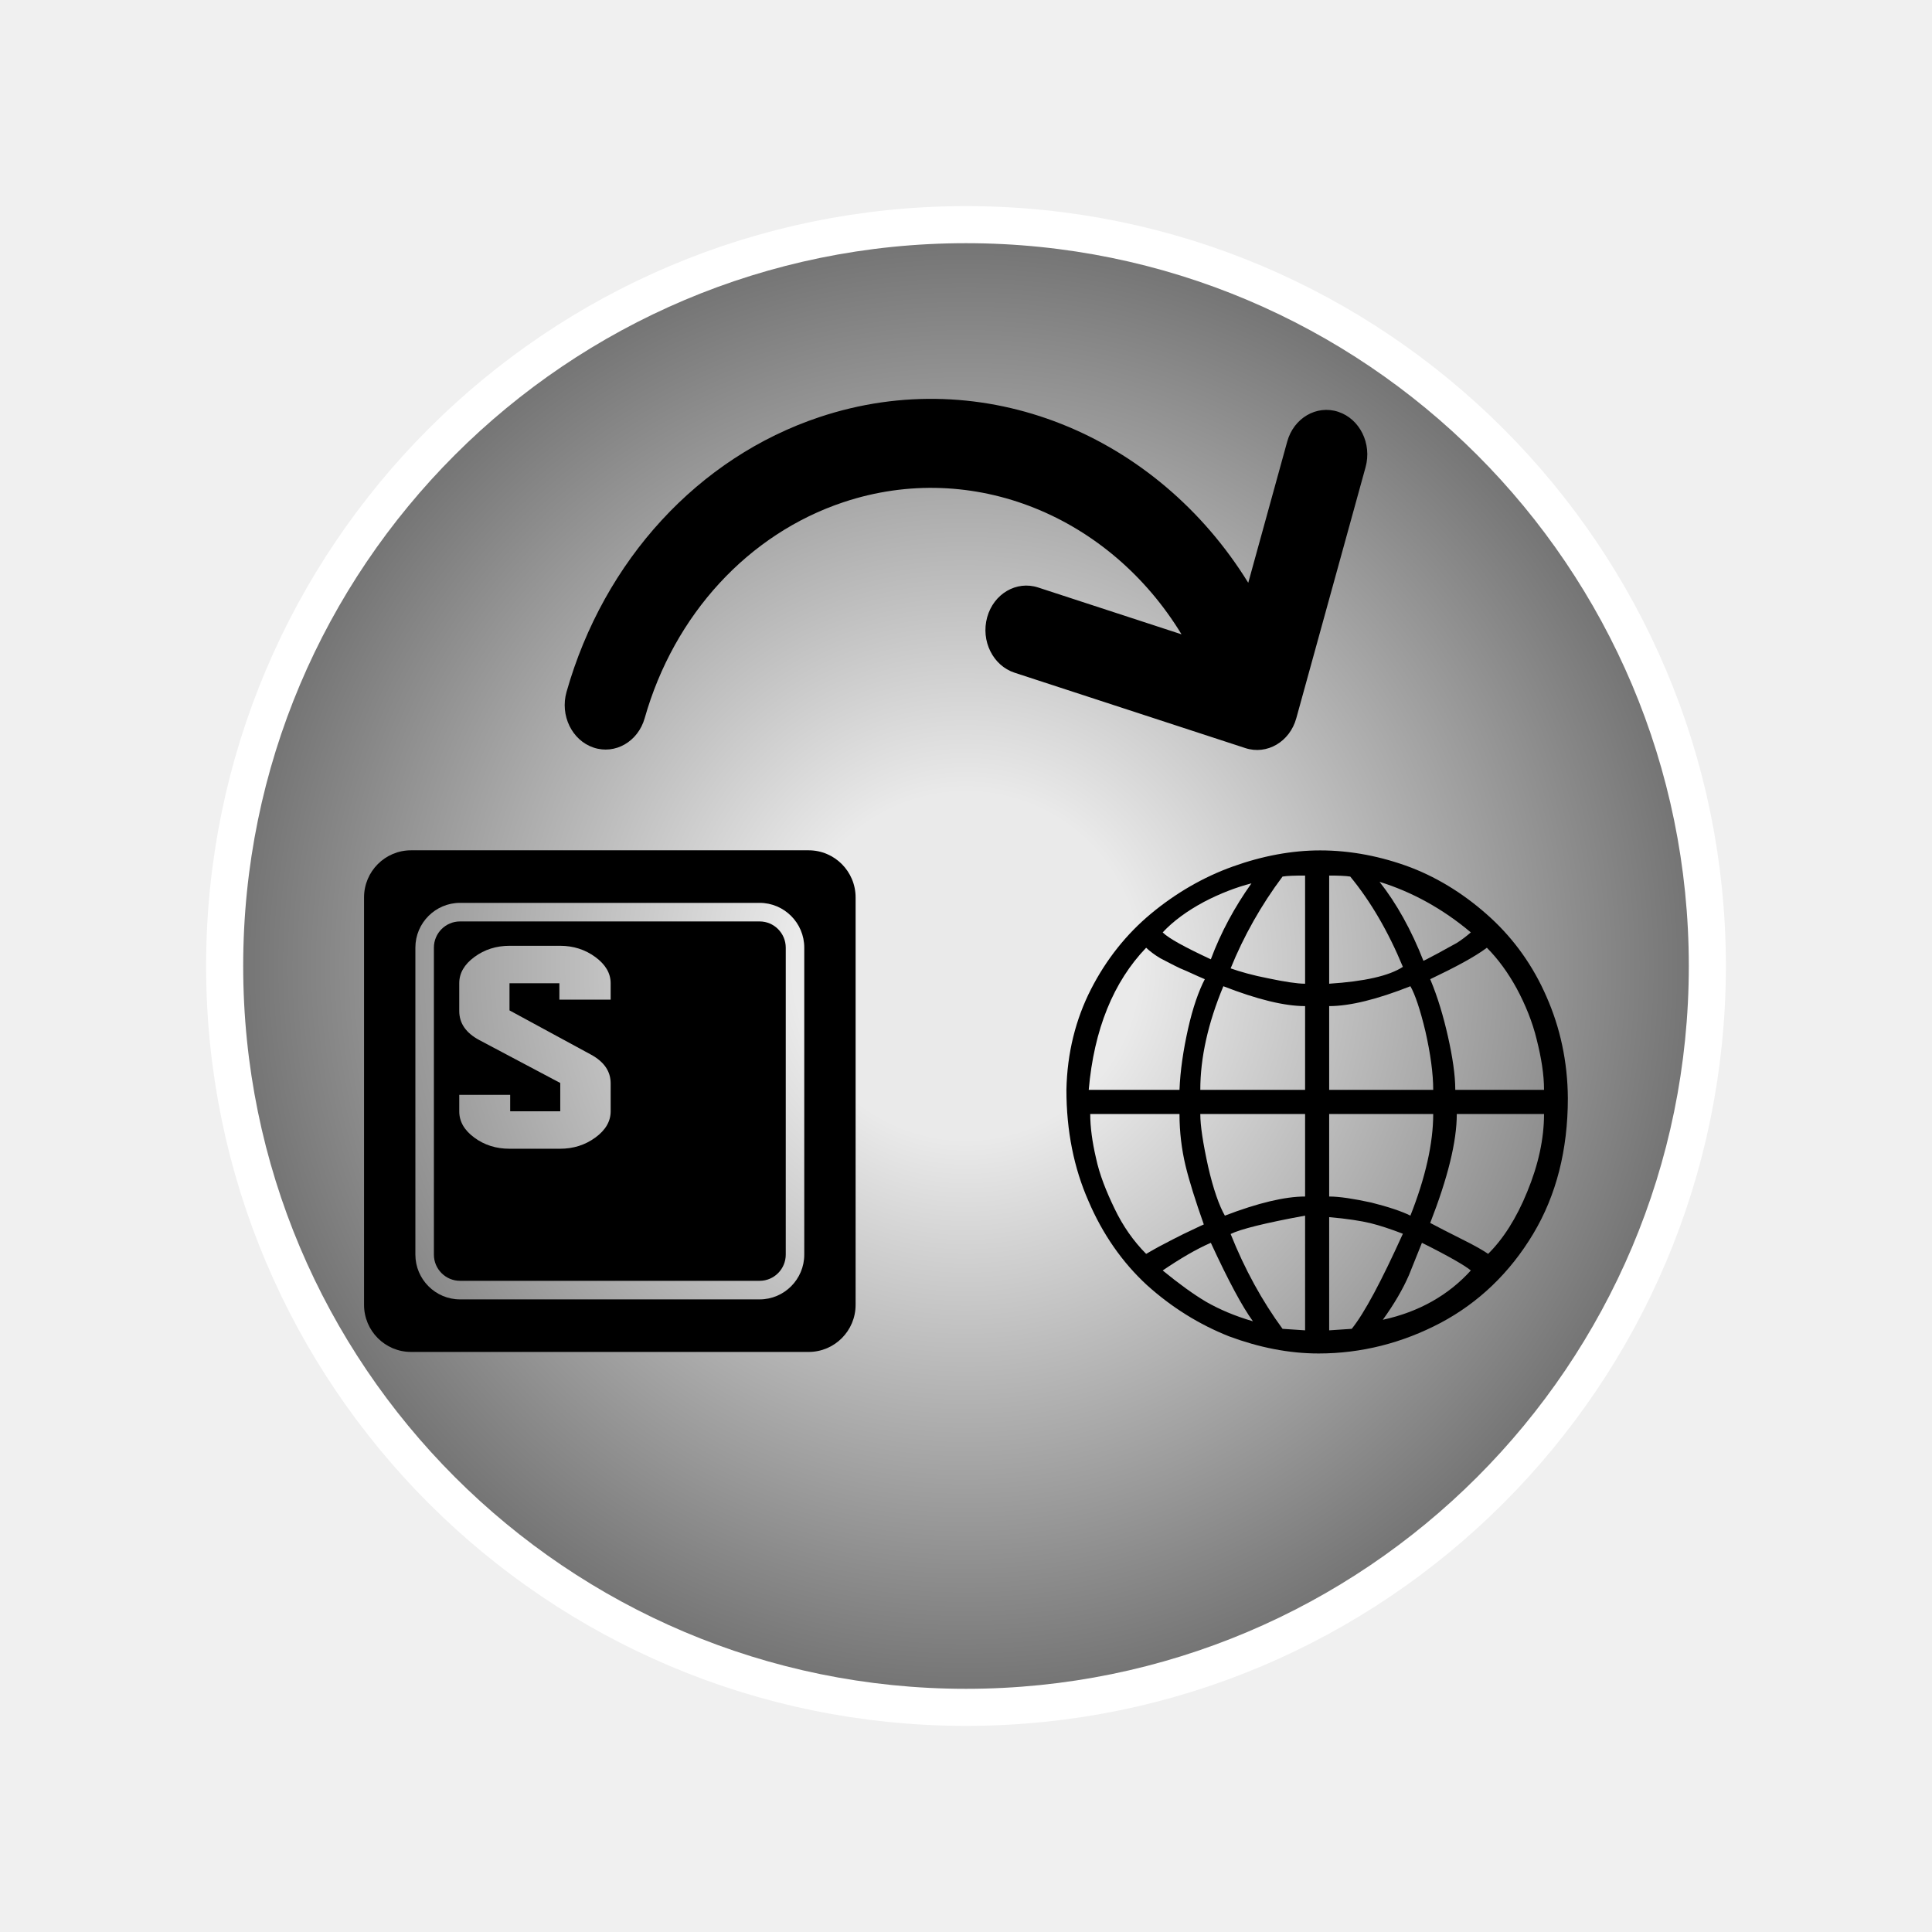
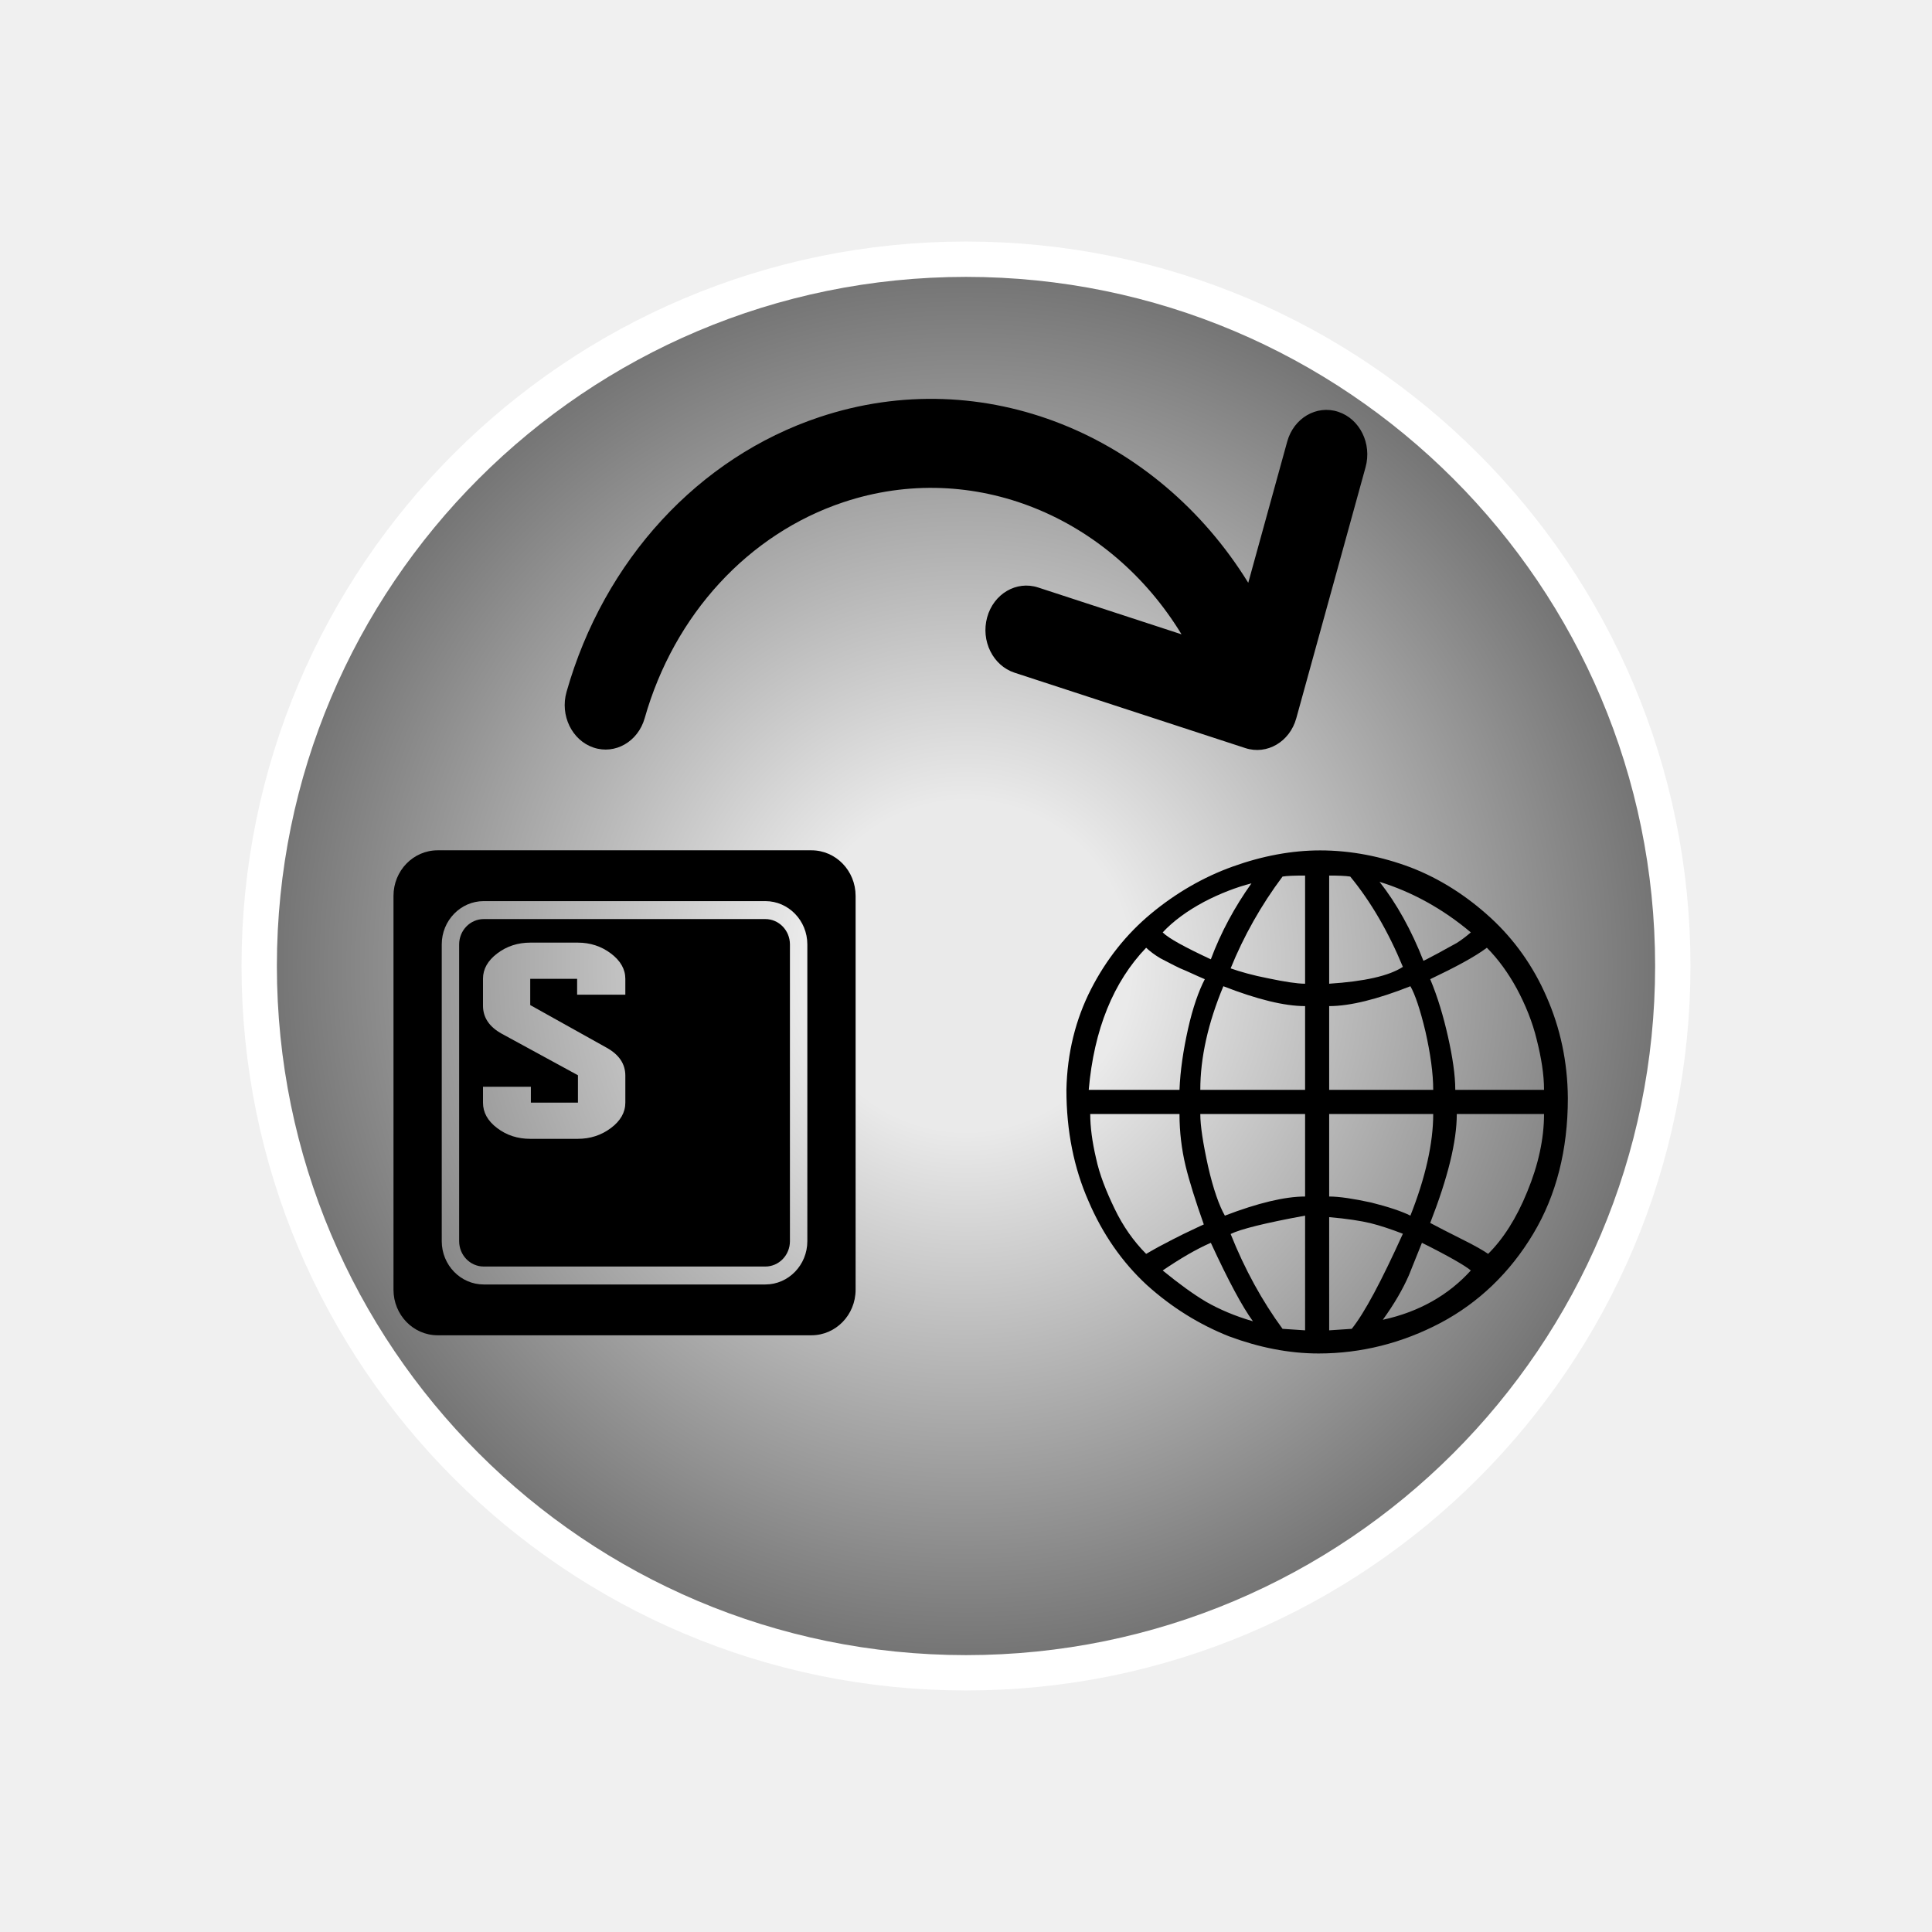
<svg xmlns="http://www.w3.org/2000/svg" xmlns:xlink="http://www.w3.org/1999/xlink" width="128" height="128" viewBox="0 0 32 32" version="1.1" id="svg1" xml:space="preserve">
  <defs id="defs1">
    <linearGradient id="linearGradient6">
      <stop style="stop-color:#eaeaea;stop-opacity:1;" offset="0.239" id="stop6" />
      <stop style="stop-color:#757575;stop-opacity:1;" offset="1" id="stop7" />
    </linearGradient>
    <linearGradient id="linearGradient1">
      <stop style="stop-color:#000000;stop-opacity:1;" offset="0" id="stop1" />
      <stop style="stop-color:#000000;stop-opacity:0;" offset="1" id="stop2" />
    </linearGradient>
    <linearGradient xlink:href="#linearGradient1" id="linearGradient2" x1="7.655" y1="20.173" x2="24.233" y2="6.851" gradientUnits="userSpaceOnUse" />
-     <radialGradient xlink:href="#linearGradient6" id="radialGradient7" cx="16" cy="16" fx="16" fy="16" r="16" gradientUnits="userSpaceOnUse" gradientTransform="matrix(0.7482398,0,0,0.7482397,4.028163,4.028163)" />
+     <radialGradient xlink:href="#linearGradient6" id="radialGradient7" cx="16" cy="16" fx="16" fy="16" r="16" gradientUnits="userSpaceOnUse" gradientTransform="matrix(0.7134015,0,0,0.7134015,4.585575,4.585572)" />
    <linearGradient xlink:href="#linearGradient1" id="linearGradient8" gradientUnits="userSpaceOnUse" x1="7.655" y1="20.173" x2="24.233" y2="6.851" />
  </defs>
  <g id="layer1" style="fill-opacity:1;fill:url(#linearGradient2)">
-     <circle style="fill:url(#radialGradient7);stroke:#ffffff;stroke-width:1.228;stroke-dasharray:none;stroke-opacity:1;paint-order:markers stroke fill" id="path6" cx="16" cy="16" r="11.972" />
+     <ellipse style="fill:url(#radialGradient7);stroke:#ffffff;stroke-width:1.171;stroke-dasharray:none;stroke-opacity:1;paint-order:markers stroke fill" id="path6" cx="16" cy="16" rx="11.414" ry="11.414" />
    <g id="g10" transform="matrix(0.001465,0,0,-0.00146977,17.6606,22.42493)" style="fill:url(#linearGradient8);stroke:none">
      <path d="M 1.73,2975.51 C 10.234,3392.2 106.613,3772.05 279.527,4109.37 c 172.914,337.33 402.52,623.62 680.317,853.23 277.796,229.6 589.606,411.02 924.096,530.08 331.65,119.05 666.14,181.41 986.45,181.41 348.66,0 694.49,-68.03 1026.15,-192.75 331.65,-127.56 634.96,-323.15 901.41,-566.93 266.46,-243.78 481.89,-544.25 632.13,-890.08 153.07,-345.83 238.11,-728.5 240.94,-1142.36 0,-581.1 -130.39,-1094.17 -391.18,-1527.88 C 5016.22,914.723 4661.89,577.402 4233.86,350.629 3802.99,123.859 3338.11,4.805 2853.39,4.805 2516.06,4.805 2178.74,72.836 1841.42,197.559 1504.09,330.789 1192.29,523.543 911.652,775.828 633.859,1030.95 409.922,1351.26 251.18,1722.6 86.773,2093.94 1.73,2513.46 1.73,2975.51 Z M 1566.46,4222.76 c -102.05,42.52 -192.76,87.87 -277.8,121.88 -85.04,39.69 -161.57,82.21 -223.94,113.39 -68.029,39.69 -121.884,82.21 -161.572,119.06 C 534.645,4194.41 313.543,3658.66 254.016,2975.51 H 1280.16 c 8.5,215.44 42.52,445.04 96.38,685.99 53.85,240.94 121.89,430.86 189.92,561.26 z m 527.24,1080 C 1926.46,5260.24 1739.37,5189.37 1555.12,5092.99 1365.2,4990.95 1209.29,4877.56 1090.23,4750 c 68.04,-68.03 252.29,-167.24 544.26,-303.3 113.39,303.3 269.29,589.6 459.21,856.06 z m 351.5,76.53 c -240.95,-320.31 -439.37,-671.81 -586.77,-1034.65 104.88,-36.84 252.28,-79.36 430.86,-113.38 175.75,-36.85 320.32,-59.53 411.03,-59.53 v 1218.9 c -116.23,0 -206.93,-2.83 -255.12,-11.34 z m 255.12,-1459.84 c -235.28,0 -544.26,76.53 -924.1,223.94 -172.91,-413.86 -260.79,-805.04 -260.79,-1167.88 h 1184.89 z m 0,-1216.06 H 1515.43 c 0,-133.23 31.18,-331.66 87.88,-589.61 59.53,-260.79 127.56,-447.87 189.92,-555.59 371.34,141.73 677.48,215.43 907.09,215.43 z m -1420.16,0 H 271.023 c 0,-147.41 22.676,-314.65 65.196,-496.07 39.687,-187.08 116.222,-377 209.765,-569.76 93.543,-195.59 215.434,-368.51 357.164,-510.24 65.2,36.85 133.232,76.54 189.922,104.88 65.2,34.02 144.57,76.54 232.44,119.06 93.54,42.52 170.08,82.2 229.61,107.72 -93.55,263.62 -164.41,487.56 -206.93,663.31 -42.52,178.58 -68.03,374.17 -68.03,581.1 z M 2700.32,1558.19 C 2249.61,1475.98 1966.14,1405.12 1858.43,1351.26 2017.16,954.41 2215.59,594.41 2445.2,282.598 L 2700.32,265.59 Z M 1634.49,1252.05 C 1464.41,1178.35 1282.99,1070.63 1090.23,940.238 1274.49,790 1438.9,670.945 1583.46,585.906 1728.03,503.699 1903.78,427.164 2110.71,367.637 1991.65,529.211 1832.91,824.016 1634.49,1252.05 Z M 3227.56,282.598 c 144.57,178.582 337.32,541.418 578.27,1071.492 -133.23,51.03 -260.79,93.55 -365.67,119.06 -104.88,25.51 -266.46,51.02 -467.72,68.03 V 265.59 Z m 1346.46,657.64 c -59.53,51.024 -249.45,161.572 -552.76,311.812 -34.01,-82.21 -85.04,-209.76 -147.4,-365.671 -68.03,-155.906 -167.25,-325.984 -294.81,-501.734 408.2,87.875 742.68,277.796 994.97,555.593 z m 827.71,1763.152 h -986.45 c 0,-311.82 -102.05,-720 -300.48,-1227.41 85.04,-45.35 206.93,-107.71 354.33,-181.41 150.24,-73.7 252.29,-133.23 300.48,-167.25 167.24,164.41 320.31,399.69 442.2,700.16 124.73,300.47 189.92,595.28 189.92,875.91 z m -1252.91,0 H 2972.44 v -929.77 c 116.22,0 280.63,-25.51 476.22,-68.03 192.76,-48.19 345.83,-99.21 442.21,-147.4 170.08,428.03 257.95,816.38 257.95,1145.2 z M 2972.44,3919.45 v -943.94 h 1176.38 c 0,184.26 -31.18,408.19 -87.87,657.64 -59.53,249.45 -119.06,422.36 -170.08,510.24 -374.18,-147.41 -683.16,-223.94 -918.43,-223.94 z m 1782.99,657.64 c -136.06,-102.05 -354.33,-218.27 -640.63,-354.33 85.04,-201.26 150.24,-422.37 201.26,-649.14 51.03,-226.77 82.21,-430.86 82.21,-598.11 h 1003.46 c 0,172.92 -31.18,362.84 -82.2,564.1 -48.19,201.26 -130.4,399.68 -226.77,578.27 -96.38,175.74 -209.77,331.65 -337.33,459.21 z M 4574.02,4750 c -320.32,269.29 -671.82,459.21 -1031.82,569.77 192.76,-243.79 360,-544.26 496.07,-890.09 39.68,17.02 96.37,51.03 170.08,87.88 73.7,39.69 147.4,82.21 206.93,113.39 62.36,39.68 116.22,82.2 158.74,119.05 z m -1363.47,629.29 c -53.86,8.51 -138.9,11.34 -238.11,11.34 v -1218.9 c 396.85,25.52 677.48,87.88 833.39,189.92 -164.41,396.85 -365.67,739.85 -595.28,1017.64" style="opacity:1;fill:#000000;fill-opacity:1;fill-rule:evenodd;stroke:none;stroke-width:42.8;stroke-dasharray:none;stroke-opacity:1" id="path12" />
    </g>
    <g style="fill:#000000;stroke:none" id="g8" transform="matrix(0.09070665,0.02169312,-0.01993816,0.09869074,-14.154,-18.55097)">
      <path id="XMLID_6_" d="m 435.838,161.277 c -4.017,-0.303 -7.519,2.707 -7.822,6.725 l -1.818,24.095 c -21.116,-20.182 -53.809,-25.181 -80.516,-10.11 -19.658,11.093 -32.514,31.163 -34.389,53.685 -0.334,4.015 2.649,7.54 6.664,7.874 4.015,0.334 7.54,-2.649 7.874,-6.664 1.474,-17.702 11.575,-33.473 27.021,-42.189 21.1,-11.907 46.956,-7.87 63.536,8.209 l -26.631,-2.009 c -4.016,-0.303 -7.519,2.708 -7.822,6.725 -0.303,4.017 2.708,7.519 6.725,7.822 l 42.85,3.232 c 2.009,0.152 3.888,-0.526 5.304,-1.742 1.415,-1.217 2.367,-2.974 2.519,-4.982 l 3.233,-42.848 c 0.304,-4.018 -2.707,-7.52 -6.724,-7.823 z" style="stroke:none;stroke-width:1.297;stroke-dasharray:none;stroke-opacity:1;paint-order:stroke markers fill" />
    </g>
-     <g style="fill:#000000;stroke:none" id="g9" transform="matrix(0.02195177,0,0,0.02201866,5.958926,14.08373)">
+     <g style="fill:#000000;stroke:none" id="g9" transform="matrix(0.02063688,0,0,0.02128755,6.450851,14.08373)">
      <g id="g1" style="stroke:none">
        <path d="M 301.689,53.505 H 75.651 c -10.876,0 -19.725,8.843 -19.725,19.718 v 230.911 c 0,10.866 8.843,19.715 19.725,19.715 H 301.69 c 10.873,0 19.722,-8.843 19.722,-19.715 V 73.223 c -0.006,-10.875 -8.85,-19.718 -19.723,-19.718 z m -112.382,58.846 h -38.696 v -12.344 h -37.637 v 20.413 l 61.429,33.24 c 9.936,5.373 14.904,12.596 14.904,21.668 v 20.992 c 0,7.578 -3.861,14.166 -11.565,19.77 -7.716,5.604 -16.58,8.404 -26.605,8.404 h -38.163 c -10.114,0 -18.958,-2.779 -26.538,-8.361 -7.588,-5.562 -11.369,-12.136 -11.369,-19.72 V 183.97 h 38.422 v 12.344 h 37.778 v -21.29 L 90.219,142.767 C 80.115,137.393 75.062,130.102 75.062,120.904 v -20.99 c 0,-7.516 3.809,-14.077 11.438,-19.68 7.625,-5.603 16.489,-8.405 26.593,-8.405 h 38.04 c 10.025,0 18.889,2.818 26.605,8.457 7.705,5.637 11.565,12.214 11.565,19.727 v 12.339 h 0.004 z M 338.677,0 H 38.662 C 19.094,0 3.226,15.869 3.226,35.439 v 306.464 c 0,19.573 15.869,35.439 35.437,35.439 h 300.02 c 19.568,0 35.436,-15.866 35.436,-35.439 V 35.439 C 374.117,15.869 358.25,0 338.677,0 Z m -3.296,304.122 c 0,18.572 -15.113,33.691 -33.691,33.691 H 75.651 c -18.576,0 -33.695,-15.114 -33.695,-33.691 V 73.223 c 0,-18.569 15.114,-33.688 33.695,-33.688 H 301.69 c 18.572,0 33.691,15.114 33.691,33.688 z" id="path1" style="stroke:none;stroke-width:2.857;stroke-dasharray:none;stroke-opacity:1" />
      </g>
    </g>
  </g>
</svg>
